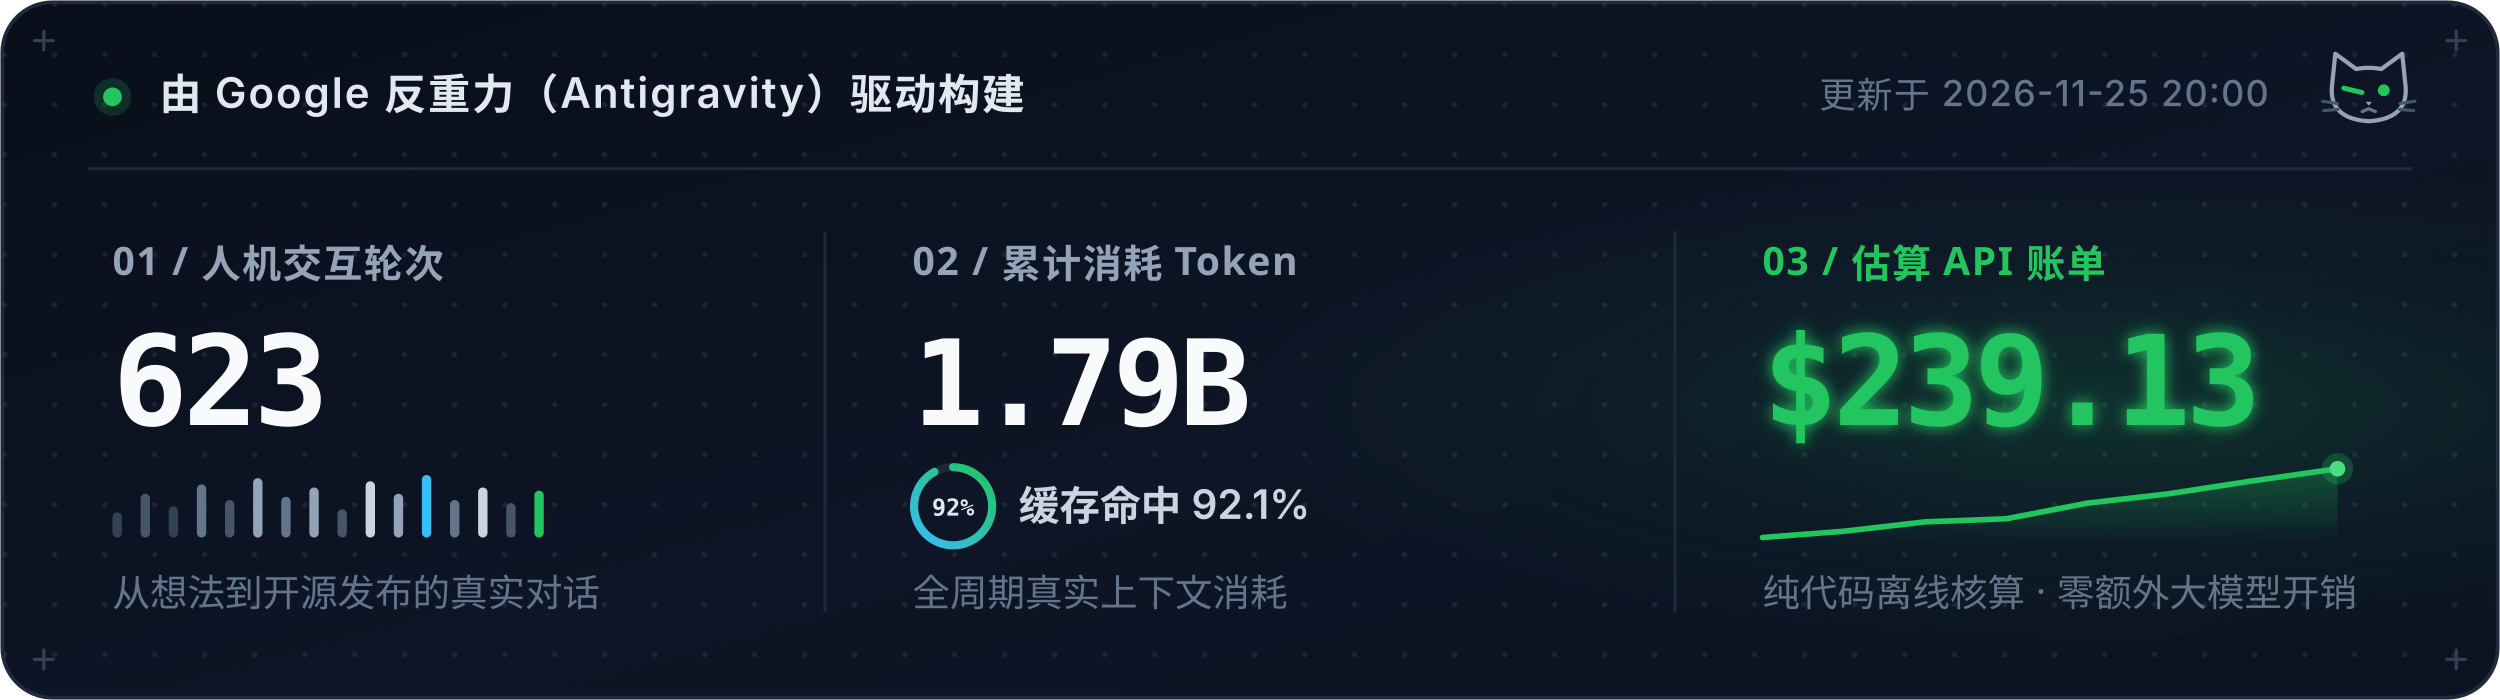
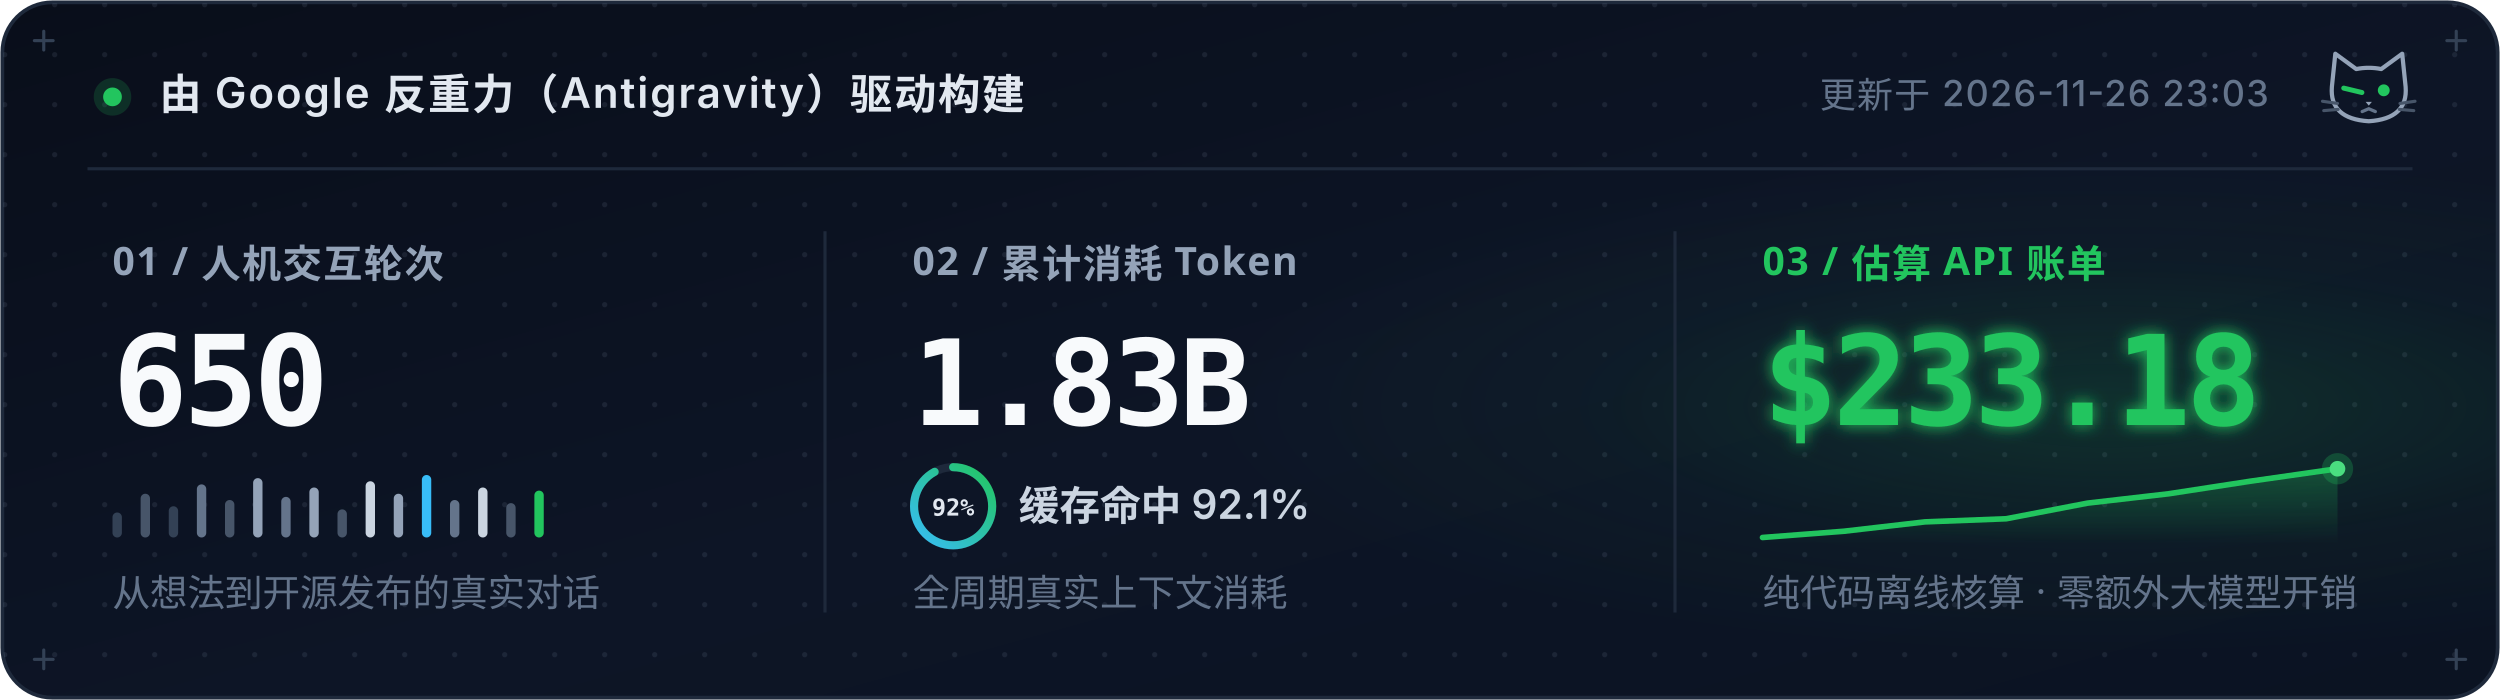
- <svg xmlns="http://www.w3.org/2000/svg" width="800" height="224" viewBox="0 0 800 224" role="img" aria-label="使用 Google Antigravity 开发：623 轮人机交互，1.79B 总 Token（92.1% 缓存命中），估算 API 账单 $239.13（更新于 2026-11-25 20:00）">
+ <svg xmlns="http://www.w3.org/2000/svg" width="800" height="224" viewBox="0 0 800 224" role="img" aria-label="使用 Google Antigravity 开发：650 轮人机交互，1.83B 总 Token（92.1% 缓存命中），估算 API 账单 $233.18（更新于 2026-11-26 23:03）">
  <defs>
    <linearGradient id="bg" x1="0%" y1="0%" x2="100%" y2="100%">
      <stop offset="0%" stop-color="#090E1A" />
      <stop offset="55%" stop-color="#0D1526" />
      <stop offset="100%" stop-color="#0B1322" />
    </linearGradient>
    <linearGradient id="topBeam" x1="0%" y1="0%" x2="100%" y2="0%">
      <stop offset="0%" stop-color="#22C55E" stop-opacity="0" />
      <stop offset="28%" stop-color="#38BDF8" stop-opacity="0.35" />
      <stop offset="68%" stop-color="#22C55E" stop-opacity="0.75" />
      <stop offset="100%" stop-color="#22C55E" stop-opacity="0" />
    </linearGradient>
    <radialGradient id="billGlow" cx="84%" cy="58%" r="36%">
      <stop offset="0%" stop-color="#22C55E" stop-opacity="0.16" />
      <stop offset="55%" stop-color="#22C55E" stop-opacity="0.04" />
      <stop offset="100%" stop-color="#22C55E" stop-opacity="0" />
    </radialGradient>
    <linearGradient id="sparkFill" x1="0%" y1="0%" x2="0%" y2="100%">
      <stop offset="0%" stop-color="#22C55E" stop-opacity="0.28" />
      <stop offset="100%" stop-color="#22C55E" stop-opacity="0.0" />
    </linearGradient>
    <linearGradient id="ringGrad" x1="0%" y1="0%" x2="100%" y2="100%">
      <stop offset="0%" stop-color="#38BDF8" />
      <stop offset="100%" stop-color="#22C55E" />
    </linearGradient>
    <pattern id="dotGrid" width="16" height="16" patternUnits="userSpaceOnUse">
      <circle cx="1.5" cy="1.5" r="0.85" fill="#94A3B8" fill-opacity="0.12" />
    </pattern>
    <filter id="softGlow" x="-30%" y="-30%" width="160%" height="160%">
      <feGaussianBlur stdDeviation="2.5" result="blur" />
      <feMerge>
        <feMergeNode in="blur" />
        <feMergeNode in="SourceGraphic" />
      </feMerge>
    </filter>
  </defs>
  <rect x="0.75" y="0.75" width="798.5" height="222.5" rx="16" fill="url(#bg)" stroke="#1E293B" stroke-width="1.2" />
  <rect x="1" y="1" width="798" height="222" rx="16" fill="url(#dotGrid)" />
  <rect x="1" y="1" width="798" height="222" rx="16" fill="url(#billGlow)" />
  <line x1="24" y1="1.2" x2="776" y2="1.2" stroke="url(#topBeam)" stroke-width="1.5" />
  <g stroke="#334155" stroke-width="1" stroke-linecap="round">
    <path d="M14 10 V16 M11 13 H17" />
    <path d="M786 10 V16 M783 13 H789" />
    <path d="M14 208 V214 M11 211 H17" />
    <path d="M786 208 V214 M783 211 H789" />
  </g>
  <circle cx="36" cy="31" r="6" fill="#22C55E" fill-opacity="0.18" />
  <circle cx="36" cy="31" r="3" fill="#22C55E" />
  <text x="51" y="35" fill="#E2E8F0" font-family="'LXGW WenKai', 'PingFang SC', -apple-system, sans-serif" font-size="13.5" font-weight="600" letter-spacing="0.6">
    由 Google 反重力（Antigravity）驱动构建
  </text>
  <text x="726" y="34.5" text-anchor="end" fill="#64748B" font-family="'LXGW WenKai', 'PingFang SC', -apple-system, sans-serif" font-size="11.5" font-weight="500" letter-spacing="0.4">
-     更新于 2026-11-25 20:00
+     更新于 2026-11-26 23:03
  </text>
  <g transform="translate(742, 13)" aria-label="Hakimi Line-Art Cat">
    <path d="M4.2 14.8 L5.3 4.2 L12.0 9.1 Q16.0 8.3 20.0 9.1 L26.7 4.2 L27.8 14.8 Q28.6 25.0 16.0 25.8 Q3.4 25.0 4.2 14.8 Z" fill="none" stroke="#94A3B8" stroke-width="1.35" stroke-linejoin="round" stroke-linecap="round" />
    <path d="M8.0 15.2 L13.8 16.6" fill="none" stroke="#22C55E" stroke-width="1.6" stroke-linecap="round" />
    <circle cx="20.8" cy="15.9" r="1.9" fill="#22C55E" />
    <path d="M15.0 19.6 L17.0 19.6 L16.0 20.8 Z" fill="#94A3B8" />
    <path d="M13.9 22.7 L16.0 21.8 L18.1 22.7" fill="none" stroke="#64748B" stroke-width="1.05" stroke-linecap="round" stroke-linejoin="round" />
    <path d="M1.2 19.4 L6.0 20.1 M1.6 22.4 L6.2 22.0 M26.0 20.1 L30.8 19.4 M25.8 22.0 L30.4 22.4" stroke="#475569" stroke-width="1.0" stroke-linecap="round" />
  </g>
  <line x1="28" y1="54" x2="772" y2="54" stroke="#1E293B" stroke-width="1" />
  <line x1="264" y1="74" x2="264" y2="196" stroke="#1E293B" stroke-width="1" />
  <line x1="536" y1="74" x2="536" y2="196" stroke="#1E293B" stroke-width="1" />
  <text x="36" y="88" fill="#94A3B8" font-family="'LXGW WenKai', 'PingFang SC', sans-serif" font-size="12.5" font-weight="600" letter-spacing="0.5">
    01 / 人机交互轮次
  </text>
  <text x="36" y="136" fill="#F8FAFC" font-family="'JetBrains Mono', 'LXGW WenKai', ui-monospace, monospace" font-size="40" font-weight="700" letter-spacing="-1.5">
-     623
+     650
  </text>
  <g transform="translate(36, 152)">
    <rect x="0" y="12" width="3" height="8" rx="1.5" fill="#334155" />
    <rect x="9" y="6" width="3" height="14" rx="1.5" fill="#475569" />
    <rect x="18" y="10" width="3" height="10" rx="1.5" fill="#334155" />
    <rect x="27" y="3" width="3" height="17" rx="1.5" fill="#64748B" />
    <rect x="36" y="8" width="3" height="12" rx="1.5" fill="#475569" />
    <rect x="45" y="1" width="3" height="19" rx="1.5" fill="#94A3B8" />
    <rect x="54" y="7" width="3" height="13" rx="1.5" fill="#64748B" />
    <rect x="63" y="4" width="3" height="16" rx="1.5" fill="#94A3B8" />
    <rect x="72" y="11" width="3" height="9" rx="1.5" fill="#475569" />
    <rect x="81" y="2" width="3" height="18" rx="1.5" fill="#CBD5E1" />
    <rect x="90" y="6" width="3" height="14" rx="1.5" fill="#94A3B8" />
    <rect x="99" y="0" width="3" height="20" rx="1.5" fill="#38BDF8" />
    <rect x="108" y="8" width="3" height="12" rx="1.5" fill="#64748B" />
    <rect x="117" y="4" width="3" height="16" rx="1.5" fill="#CBD5E1" />
    <rect x="126" y="9" width="3" height="11" rx="1.5" fill="#475569" />
    <rect x="135" y="5" width="3" height="15" rx="1.5" fill="#22C55E" />
  </g>
  <text x="36" y="194" fill="#64748B" font-family="'LXGW WenKai', 'IBM Plex Sans', -apple-system, sans-serif" font-size="12">
    从想法到开源发布的真实对话
  </text>
  <text x="292" y="88" fill="#94A3B8" font-family="'LXGW WenKai', 'PingFang SC', sans-serif" font-size="12.5" font-weight="600" letter-spacing="0.5">
    02 / 累计消耗 Token
  </text>
  <text x="292" y="136" fill="#F8FAFC" font-family="'JetBrains Mono', 'LXGW WenKai', ui-monospace, monospace" font-size="38" font-weight="700" letter-spacing="-1.5">
-     1.79B
+     1.83B
  </text>
  <g transform="translate(305, 162)">
    <circle cx="0" cy="0" r="12.5" fill="none" stroke="#1E293B" stroke-width="2.6" />
-     <circle cx="0" cy="0" r="12.5" fill="none" stroke="url(#ringGrad)" stroke-width="2.6" stroke-linecap="round" stroke-dasharray="72.32 78.54" transform="rotate(-90)" />
+     <circle cx="0" cy="0" r="12.5" fill="none" stroke="url(#ringGrad)" stroke-width="2.6" stroke-linecap="round" stroke-dasharray="72.36 78.54" transform="rotate(-90)" />
    <text x="0" y="3" text-anchor="middle" fill="#E2E8F0" font-family="'JetBrains Mono', ui-monospace, monospace" font-size="7.5" font-weight="700">92%</text>
  </g>
  <text x="326" y="166.5" fill="#CBD5E1" font-family="'LXGW WenKai', 'IBM Plex Sans', -apple-system, sans-serif" font-size="13" font-weight="600">
    缓存命中 92.1%
  </text>
  <text x="292" y="194" fill="#64748B" font-family="'LXGW WenKai', 'IBM Plex Sans', -apple-system, sans-serif" font-size="12">
    全周期真实上下文消耗
  </text>
  <text x="564" y="88" fill="#22C55E" font-family="'LXGW WenKai', 'PingFang SC', sans-serif" font-size="12.5" font-weight="600" letter-spacing="0.5">
    03 / 估算 API 账单
  </text>
  <text x="564" y="136" fill="#22C55E" font-family="'JetBrains Mono', 'LXGW WenKai', ui-monospace, monospace" font-size="40" font-weight="700" letter-spacing="-1.5" filter="url(#softGlow)">
-     $239.13
+     $233.18
  </text>
  <g transform="translate(564, 148)">
    <path d="M0 24 L26 22 L52 19 L78 18 L104 13 L130 10 L156 6 L184 2 L184 26 L0 26 Z" fill="url(#sparkFill)" />
    <path d="M0 24 L26 22 L52 19 L78 18 L104 13 L130 10 L156 6 L184 2" fill="none" stroke="#22C55E" stroke-width="1.8" stroke-linecap="round" stroke-linejoin="round" />
    <circle cx="184" cy="2" r="5" fill="#22C55E" fill-opacity="0.25" />
    <circle cx="184" cy="2" r="2.5" fill="#4ADE80" />
  </g>
  <text x="564" y="194" fill="#64748B" font-family="'LXGW WenKai', 'IBM Plex Sans', -apple-system, sans-serif" font-size="12">
    纯代码离线核算 · 零额外大模型开销
  </text>
</svg>
